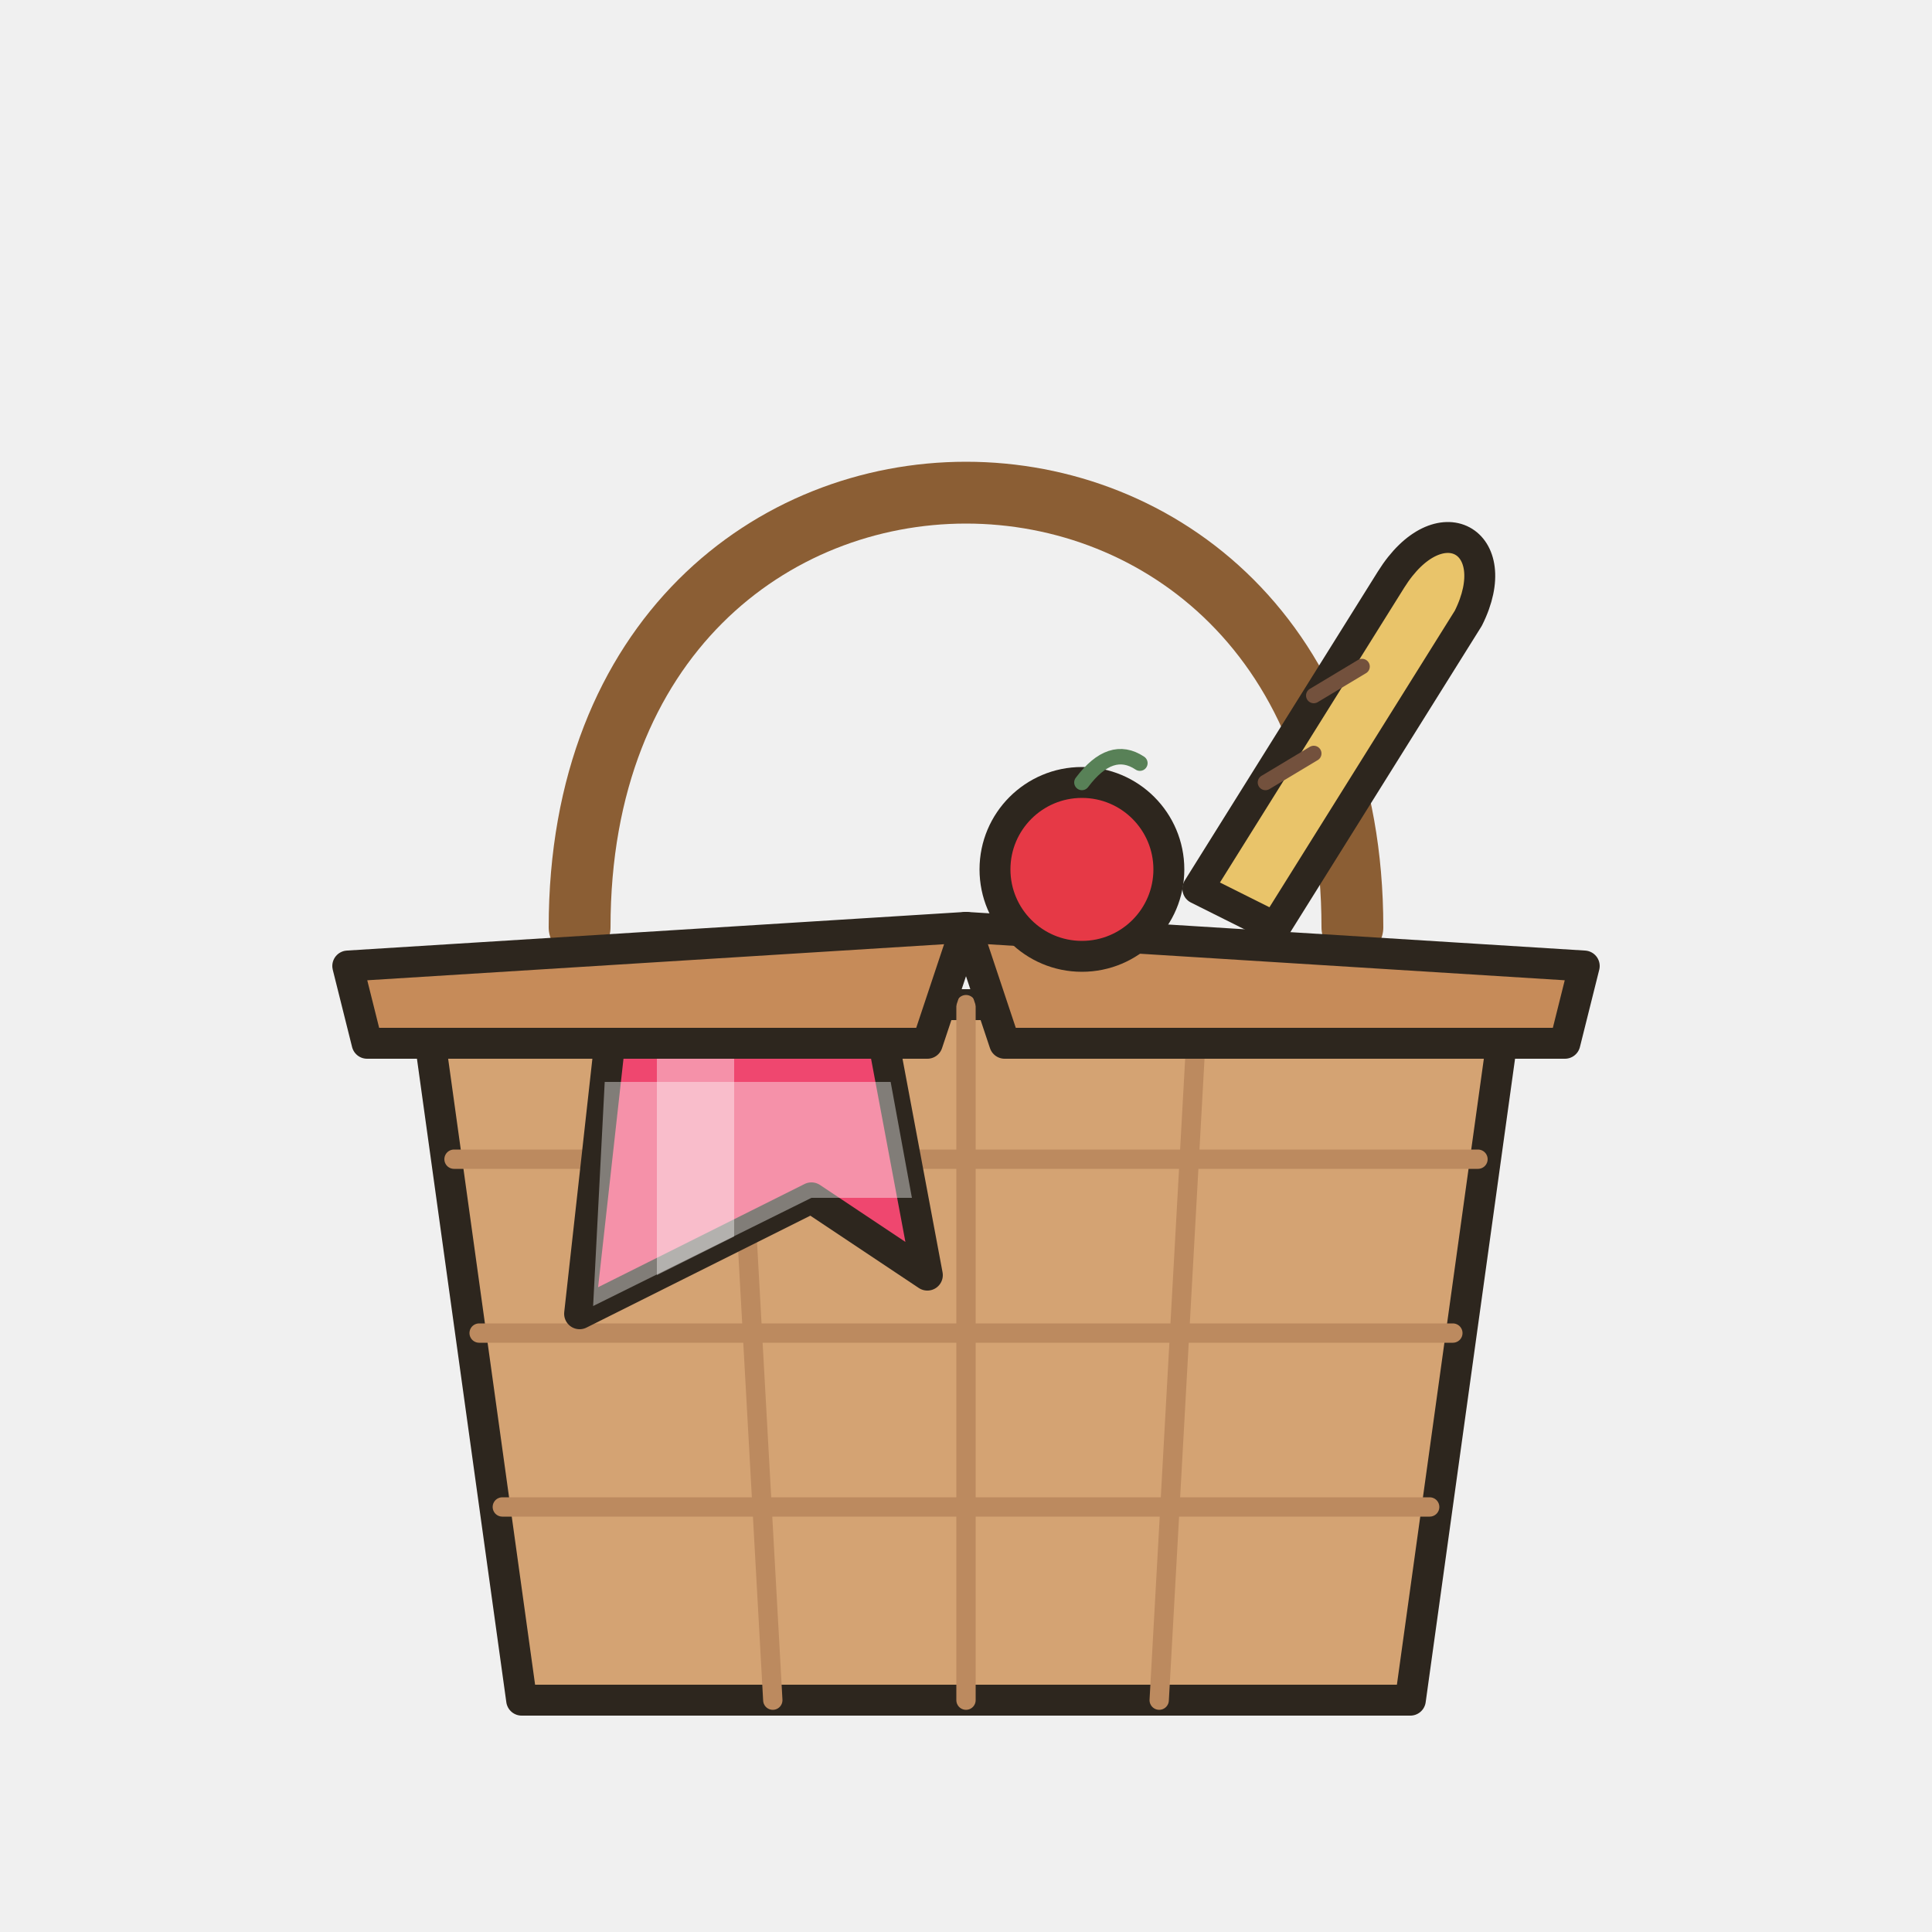
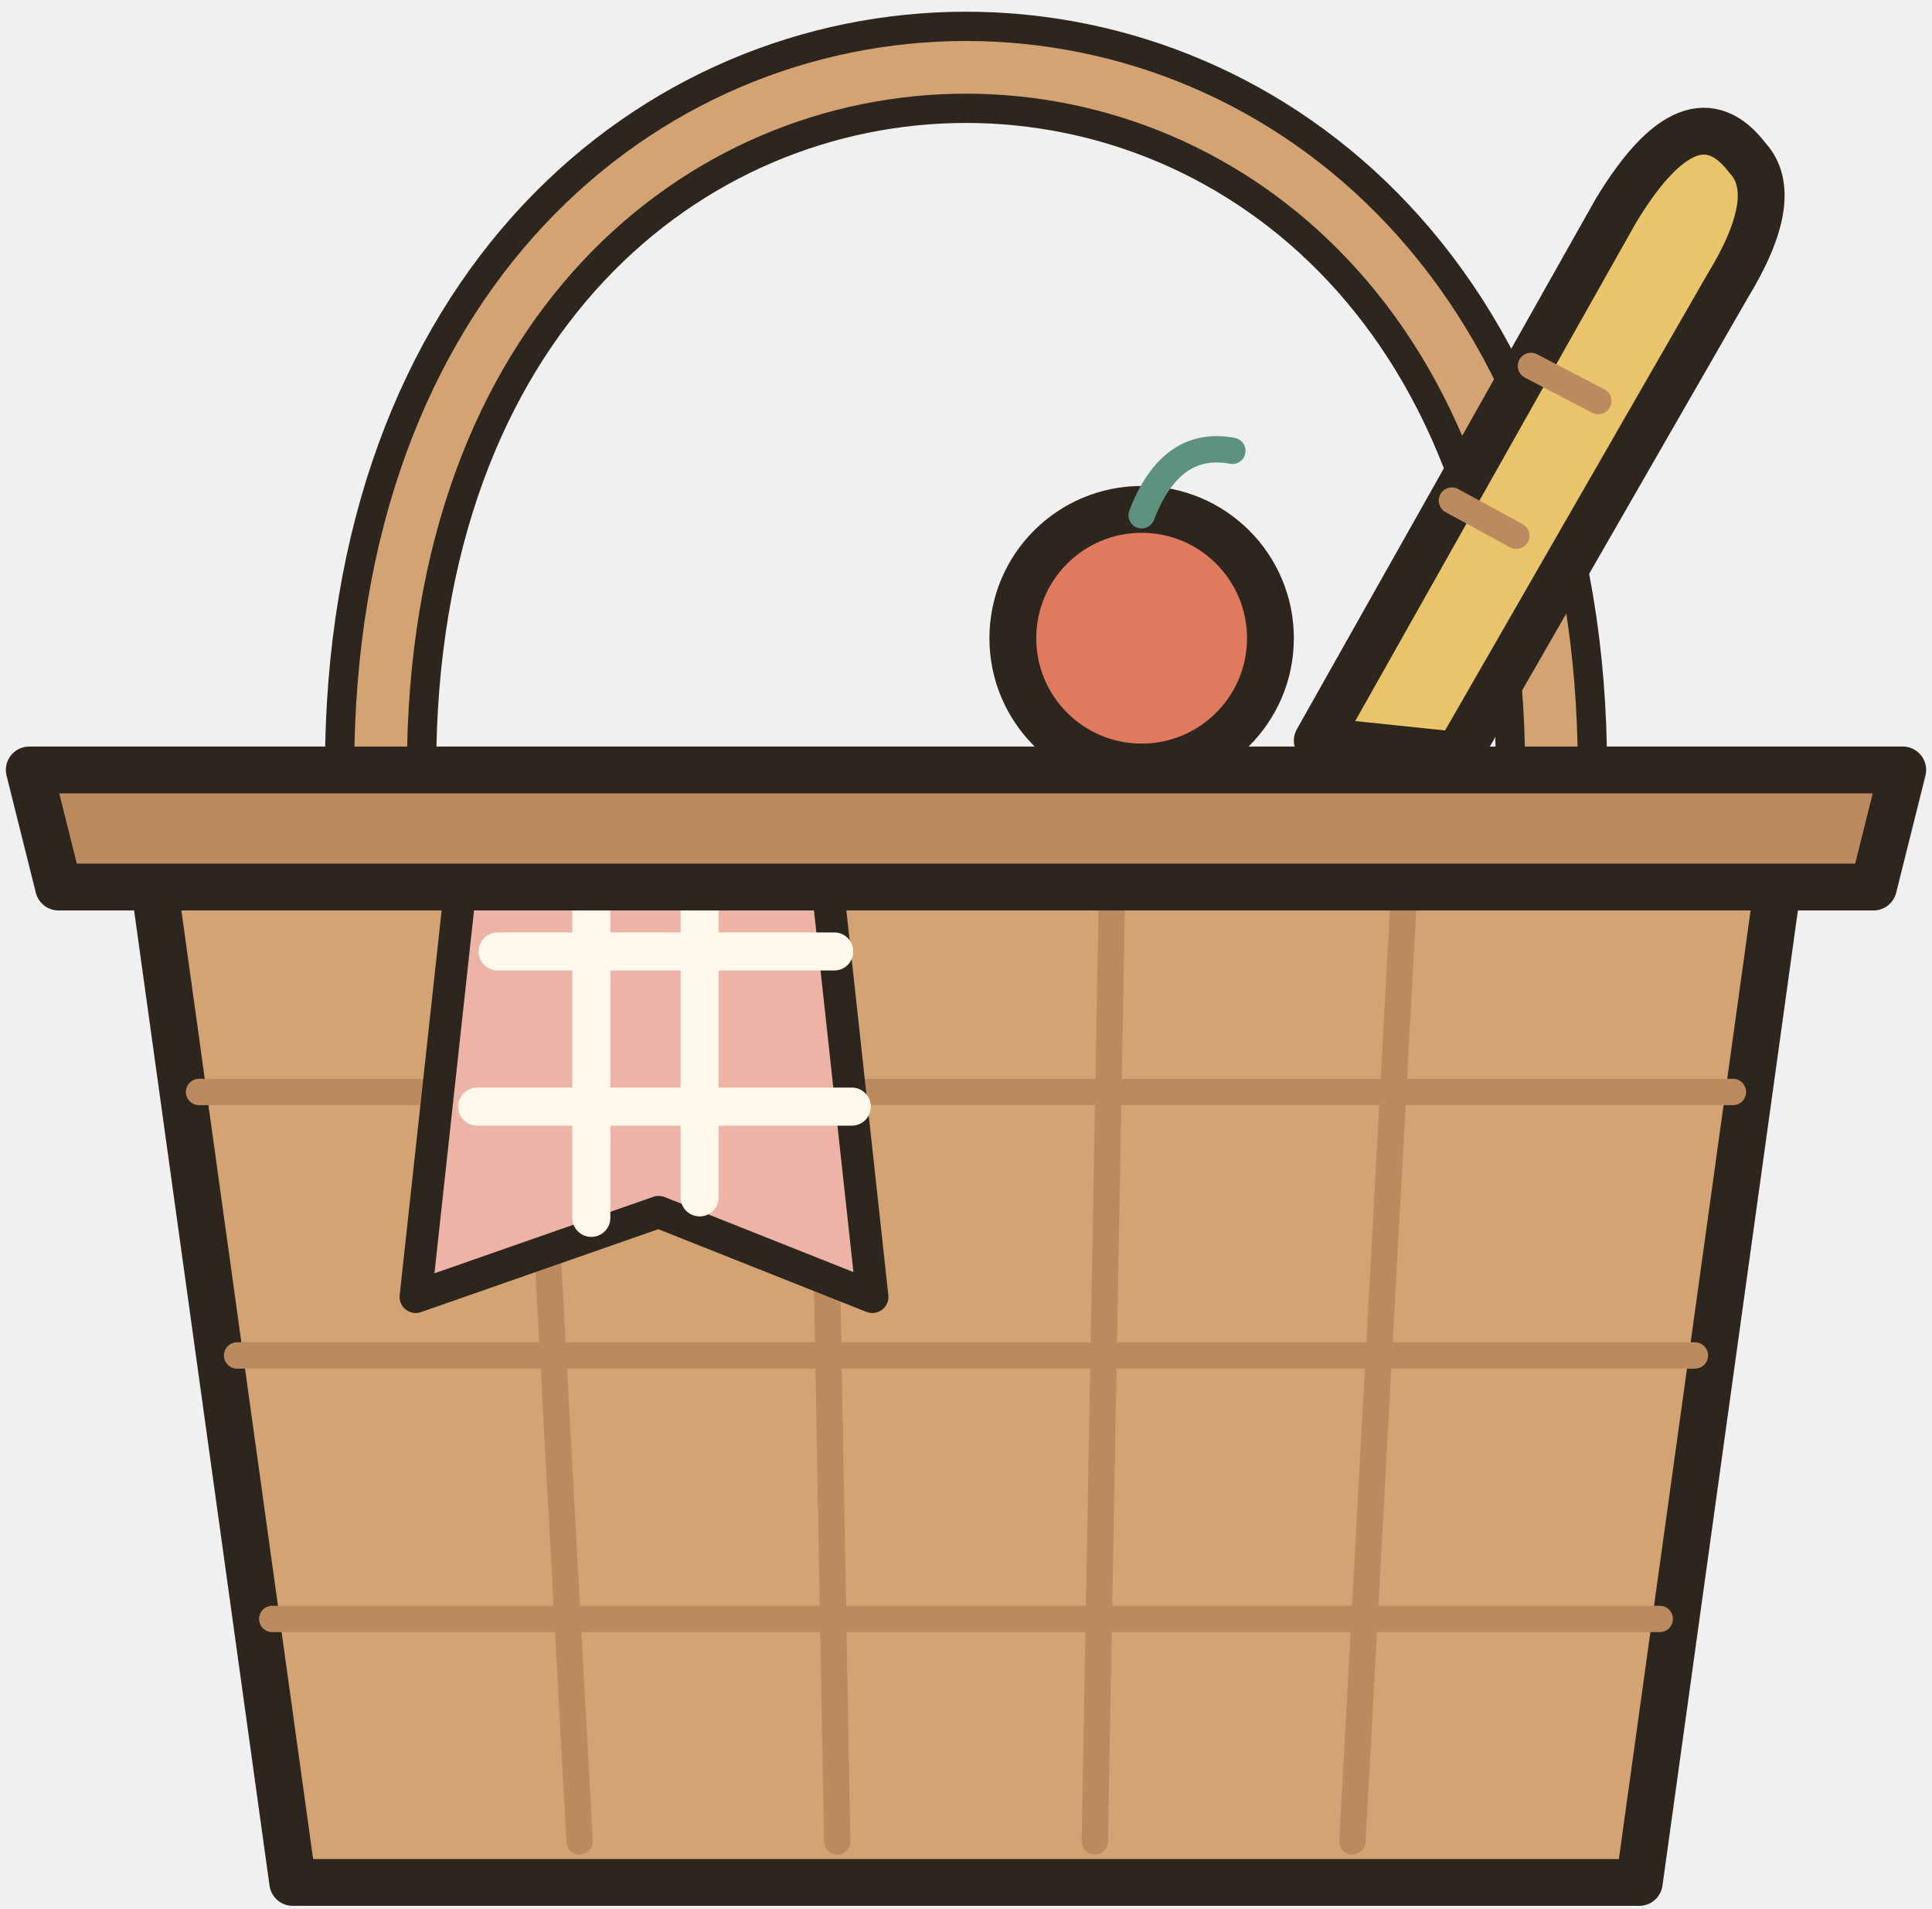
- <svg xmlns="http://www.w3.org/2000/svg" viewBox="0 0 1000 1000" data-asset-id="prop_picnic_basket">
-   <g id="prop" stroke="#2d261e" stroke-width="16" stroke-linejoin="round" stroke-linecap="round">
-     <path d="M300 480 C300 180 700 180 700 480" fill="none" stroke="#8b5e34" stroke-width="32" />
-     <polygon points="220,520 270,880 730,880 780,520" fill="#d4a373" />
-     <g stroke="#bc8a5f" stroke-width="10">
-       <line x1="235" y1="600" x2="765" y2="600" />
-       <line x1="248" y1="690" x2="752" y2="690" />
-       <line x1="260" y1="780" x2="740" y2="780" />
-       <line x1="380" y1="520" x2="400" y2="880" />
-       <line x1="500" y1="520" x2="500" y2="880" />
-       <line x1="620" y1="520" x2="600" y2="880" />
-     </g>
-     <path d="M320 500 L300 680 L420 620 L480 660 L450 500 Z" fill="#ef476f" />
-     <path d="M313 560 H461 L472 620 H420 L307 676 Z" fill="#ffffff" stroke="none" opacity="0.4" />
-     <path d="M340 500 H380 V640 L340 660 Z" fill="#ffffff" stroke="none" opacity="0.4" />
-     <polygon points="180,500 500,480 480,540 190,540" fill="#c68b59" />
-     <polygon points="820,500 500,480 520,540 810,540" fill="#c68b59" />
-     <circle cx="560" cy="450" r="45" fill="#e63946" />
-     <path d="M560 405 Q575 385 590 395" fill="none" stroke="#588157" stroke-width="8" />
-     <path d="M620 460 L720 300 C745 260 780 280 760 320 L660 480 Z" fill="#e9c46a" />
-     <line x1="680" y1="360" x2="705" y2="345" stroke="#73513d" stroke-width="8" />
-     <line x1="655" y1="405" x2="680" y2="390" stroke="#73513d" stroke-width="8" />
+ <svg xmlns="http://www.w3.org/2000/svg" viewBox="170 237 660 652" data-asset-id="prop_picnic_basket">
+   <g id="prop" stroke="#2d261e" stroke-width="16" stroke-linecap="round" stroke-linejoin="round">
+     <path d="M300 500 C300 180 700 180 700 500" fill="none" stroke-width="38" />
+     <path d="M300 500 C300 180 700 180 700 500" fill="none" stroke="#d4a373" stroke-width="18" />
+     <path d="M620 490 L722 309 Q748 266 767 291 Q779 304 760 335 L668 495 Z" fill="#e9c46a" />
+     <path d="M693 362 L716 374 M666 408 L688 420" fill="none" stroke="#bc8a5f" stroke-width="9" />
+     <circle cx="560" cy="455" r="44" fill="#e07a5f" />
+     <path d="M560 413 Q570 387 591 391" fill="none" stroke="#5e927e" stroke-width="9" />
+     <path d="M220 520 H780 L730 880 H270 Z" fill="#d4a373" />
+     <path d="M238 610 H762 M251 700 H749 M263 790 H737 M350 535 L368 866 M450 535 L456 866 M550 535 L544 866 M650 535 L632 866" fill="none" stroke="#bc8a5f" stroke-width="9" />
+     <path d="M330 515 H450 L468 680 L395 651 L312 680 Z" fill="#edb3a6" stroke-width="11" />
+     <path d="M340 562 H455 M333 615 H461 M372 526 V653 M409 526 V646" fill="none" stroke="#fff8eb" stroke-width="13" />
+     <path d="M180 500 H820 L810 540 H190 Z" fill="#bc8a5f" />
  </g>
</svg>
